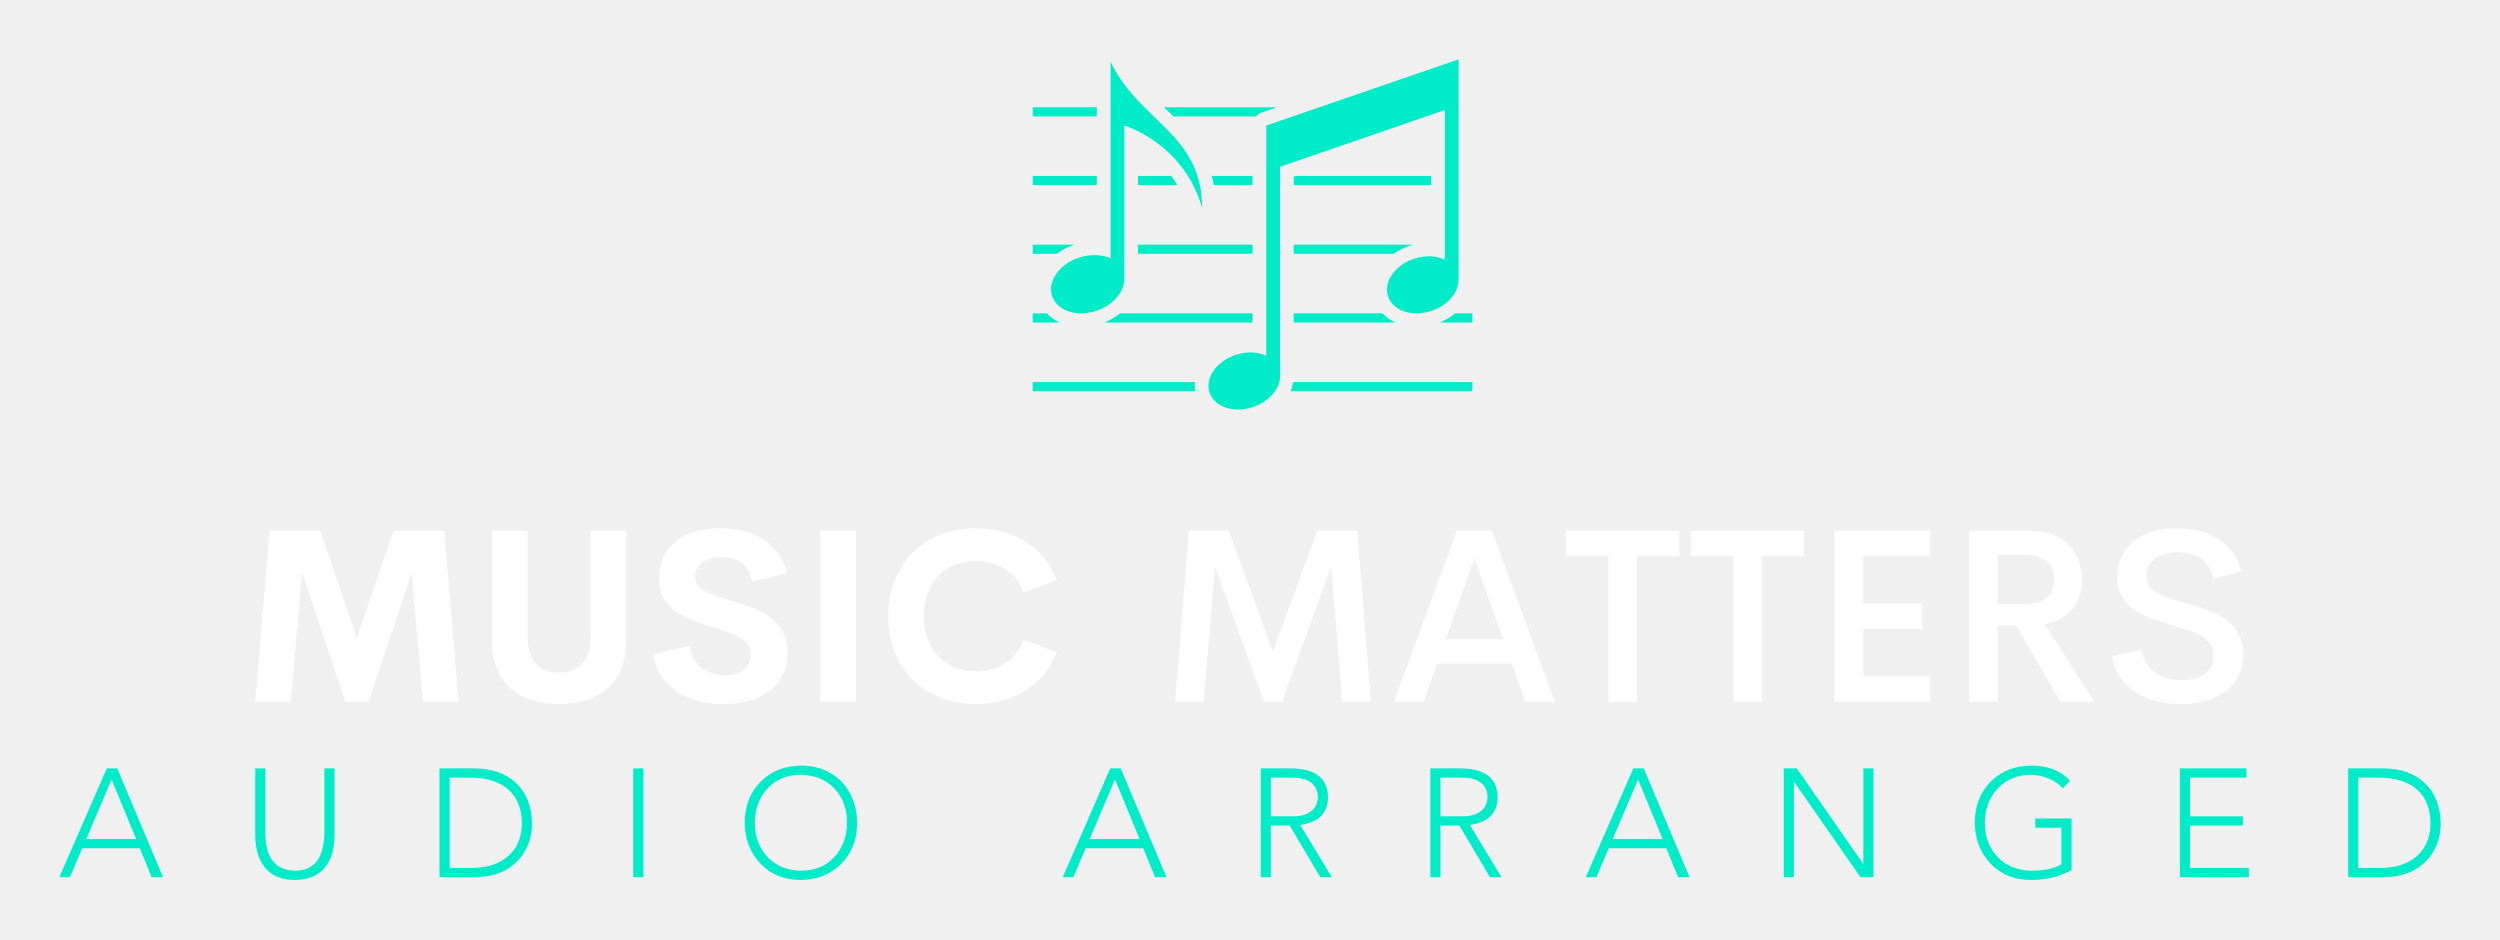
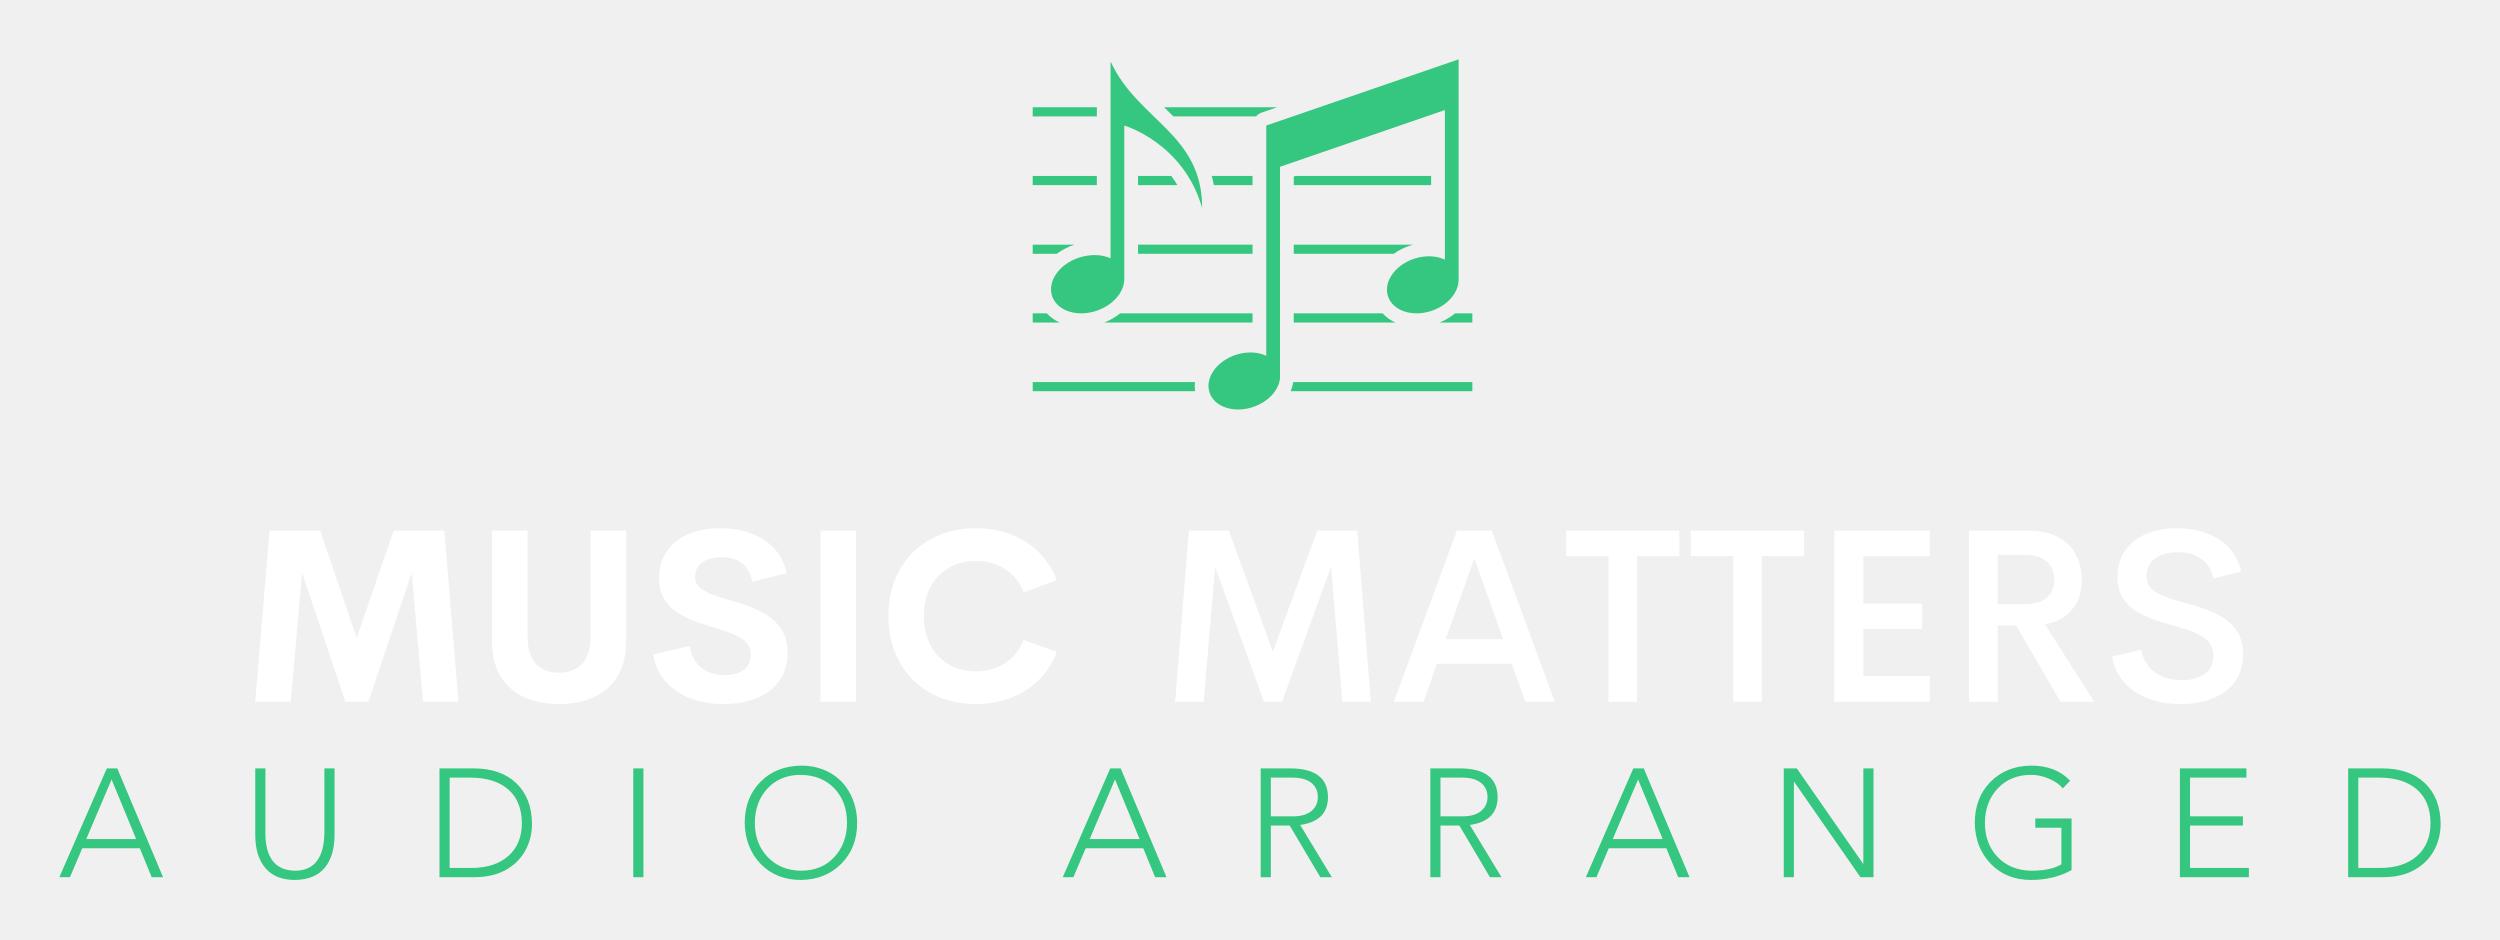
<svg xmlns="http://www.w3.org/2000/svg" version="1.1" width="3149.544" height="1183.335" viewBox="0 0 3149.544 1183.335">
  <g transform="scale(7.477192) translate(10, 10)">
    <defs id="SvgjsDefs5058" />
-     <g id="SvgjsG5059" featureKey="mugSzh-0" transform="matrix(0.7716076,0,0,0.7716076,162.4568,-6.588757)" fill="#00ebc7">
+     <g id="SvgjsG5059" featureKey="mugSzh-0" transform="matrix(0.7716076,0,0,0.7716076,162.4568,-6.588757)" fill="#35c680">
      <path d="M95,8.539L53,22.986v50.284c-1.832-0.864-4.27-1.001-6.694-0.193c-4.192,1.397-6.74,5.078-5.692,8.222  c1.048,3.144,5.295,4.559,9.487,3.162c3.742-1.247,6.166-4.314,5.899-7.195V32l36-12.397v32.681  c-1.835-0.876-4.286-1.019-6.722-0.207c-4.192,1.397-6.74,5.078-5.692,8.222c1.048,3.144,5.295,4.559,9.487,3.162  c3.525-1.175,5.878-3.965,5.918-6.692H95V8.539z" />
      <g>
        <path d="M19,9v43c-1.869-0.892-4.481-0.971-6.963-0.143c-4.269,1.423-6.865,5.172-5.798,8.374c1.067,3.202,5.393,4.644,9.663,3.221   c3.59-1.197,6.047-4.038,6.087-6.816H22V23c0,0,12.926,3.741,17,18C39,24.704,25,22,19,9z" />
        <g>
          <path d="M37.423,79H2v2h35.476C37.371,80.333,37.355,79.664,37.423,79z" />
          <path d="M98,81v-2H58.9c-0.115,0.68-0.31,1.351-0.591,2H98z" />
          <path d="M5.078,64H2v2h5.87C6.789,65.499,5.842,64.824,5.078,64z" />
          <path d="M98,66v-2h-3.769c-0.978,0.804-2.112,1.487-3.377,2H98z" />
          <path d="M78.401,64H59v2h22.155C80.082,65.501,79.157,64.82,78.401,64z" />
          <path d="M21.09,64c-0.996,0.803-2.149,1.486-3.433,2H50v-2H21.09z" />
          <rect x="25" y="49" width="25" height="2" />
          <path d="M11.125,49H2v2h5.25c1.106-0.825,2.395-1.508,3.839-1.99C11.101,49.006,11.113,49.004,11.125,49z" />
          <path d="M59,51h21.822c1.029-0.725,2.201-1.333,3.507-1.769c0.264-0.088,0.53-0.16,0.796-0.231H59V51z" />
          <path d="M32.25,34H25v2h8.595C33.168,35.288,32.718,34.622,32.25,34z" />
          <rect x="2" y="34" width="14" height="2" />
          <polygon points="59,36 89,36 89,34 59.406,34 59,34.14   " />
          <path d="M41.551,36H50v-2h-8.898C41.277,34.642,41.425,35.311,41.551,36z" />
          <path d="M32.734,21h18.028c0.335-0.378,0.762-0.678,1.263-0.851L55.366,19H30.686c0.004,0.004,0.008,0.007,0.011,0.011    C31.377,19.668,32.059,20.328,32.734,21z" />
          <rect x="2" y="19" width="14" height="2" />
        </g>
      </g>
    </g>
-     <g id="SvgjsG5060" featureKey="uwAHB0-0" transform="matrix(1.294292,0,0,1.294292,-0.1294303,111.9075)" fill="#00ebc7">
+     <g id="SvgjsG5060" featureKey="uwAHB0-0" transform="matrix(1.294292,0,0,1.294292,-0.1294303,111.9075)" fill="#35c680">
      <path d="M3.6 15.04 l6.5 0 l-3.2 -7.76 z M7.64 5.84 l5.96 14.16 l-1.48 0 l-1.54 -3.76 l-7.5 0 l-1.6 3.76 l-1.38 0 l6.18 -14.16 l1.36 0 z M26.924 5.84 l0 8.5 q0 2.3 0.95 3.54 t2.89 1.28 q3.8 0 3.84 -5.02 l0 -8.3 l1.32 0 l0 8.64 q0 2.78 -1.3 4.32 t-3.86 1.56 q-2.52 0 -3.83 -1.53 t-1.33 -4.25 l0 -8.74 l1.32 0 z M53.728 18.8 q3.04 0 4.8 -1.54 t1.78 -4.24 q0 -2.88 -1.75 -4.42 t-4.89 -1.56 l-2.76 0 l0 11.76 l2.82 0 z M54.008 5.84 q3.56 0 5.57 1.92 t2.05 5.26 q0 1.96 -0.89 3.55 t-2.56 2.51 t-4.09 0.92 l-4.5 0 l0 -14.16 l4.42 0 z M76.132 5.84 l0 14.16 l-1.32 0 l0 -14.16 l1.32 0 z M90.636 12.92 q0 2.7 1.66 4.45 t4.34 1.79 q2.7 0 4.34 -1.77 t1.66 -4.47 q0 -2.74 -1.64 -4.47 t-4.38 -1.77 q-2.68 0 -4.32 1.76 t-1.66 4.48 z M96.636 5.48 q2.16 0 3.82 0.95 t2.57 2.66 t0.93 3.83 q0 3.26 -2.06 5.33 t-5.26 2.11 q-3.22 0 -5.24 -2.09 t-2.08 -5.35 q0.02 -3.26 2.04 -5.32 t5.28 -2.12 z M134.224 15.04 l6.5 0 l-3.2 -7.76 z M138.264 5.84 l5.96 14.16 l-1.48 0 l-1.54 -3.76 l-7.5 0 l-1.6 3.76 l-1.38 0 l6.18 -14.16 l1.36 0 z M160.708 12.08 q1.54 0 2.38 -0.69 t0.84 -1.83 t-0.82 -1.82 t-2.44 -0.7 l-2.86 0 l0 5.04 l2.9 0 z M160.308 5.84 q4.9 0 4.94 3.72 q0 3.14 -3.62 3.64 l4.12 6.8 l-1.5 0 l-3.98 -6.72 l-2.46 0 l0 6.72 l-1.32 0 l0 -14.16 l3.82 0 z M182.792 12.08 q1.54 0 2.38 -0.69 t0.84 -1.83 t-0.82 -1.82 t-2.44 -0.7 l-2.86 0 l0 5.04 l2.9 0 z M182.392 5.84 q4.9 0 4.94 3.72 q0 3.14 -3.62 3.64 l4.12 6.8 l-1.5 0 l-3.98 -6.72 l-2.46 0 l0 6.72 l-1.32 0 l0 -14.16 l3.82 0 z M202.316 15.04 l6.5 0 l-3.2 -7.76 z M206.356 5.84 l5.96 14.16 l-1.48 0 l-1.54 -3.76 l-7.5 0 l-1.6 3.76 l-1.38 0 l6.18 -14.16 l1.36 0 z M226.28 5.84 l8.62 12.4 l0.04 0 l0 -12.4 l1.32 0 l0 14.16 l-1.7 0 l-8.62 -12.4 l-0.04 0 l0 12.4 l-1.32 0 l0 -14.16 l1.7 0 z M256.764 5.48 q3.2 -0.02 5.1 1.96 l-0.96 1 q-0.6 -0.74 -1.77 -1.25 t-2.37 -0.51 q-2.66 0 -4.32 1.76 t-1.68 4.48 q0 2.7 1.64 4.44 t4.38 1.8 q2.6 0 3.94 -0.84 l0 -4.76 l-3.4 0 l0 -1.2 l4.72 0 l0 6.72 q-2.3 1.28 -5.28 1.28 q-3.2 0 -5.23 -2.09 t-2.09 -5.35 q0.02 -3.28 2.06 -5.34 t5.26 -2.1 z M284.808 5.84 l0 1.2 l-7.34 0 l0 5.04 l6.88 0 l0 1.2 l-6.88 0 l0 5.52 l7.66 0 l0 1.2 l-8.98 0 l0 -14.16 l8.66 0 z M302.192 18.8 q3.04 0 4.8 -1.54 t1.78 -4.24 q0 -2.88 -1.75 -4.42 t-4.89 -1.56 l-2.76 0 l0 11.76 l2.82 0 z M302.472 5.84 q3.56 0 5.57 1.92 t2.05 5.26 q0 1.96 -0.89 3.55 t-2.56 2.51 t-4.09 0.92 l-4.5 0 l0 -14.16 l4.42 0 z" />
    </g>
    <g id="SvgjsG5061" featureKey="nameLeftFeature-0" transform="matrix(2.04314,0,0,2.04314,30.46595,67.3679)" fill="#ffffff">
      <path d="M17.998 20 l-2.92 0 l-0.928 -10.635 l-3.574 10.635 l-1.895 0 l-3.574 -10.635 l-0.938 10.635 l-2.93 0 l1.182 -14.111 l4.18 0 l3.008 8.857 l3.047 -8.857 l4.18 0 z M26.289 20.195 c-3.096 0 -5.518 -1.582 -5.518 -5.137 l0 -9.17 l2.93 0 l0 8.77 c0 2.148 1.143 2.949 2.588 2.949 c1.455 0 2.607 -0.811 2.607 -2.949 l0 -8.77 l2.93 0 l0 9.17 c0 3.555 -2.432 5.137 -5.537 5.137 z M39.873 20.195 c-3.027 0 -5.391 -1.455 -5.82 -4.102 l3.027 -0.693 c0.195 1.582 1.357 2.402 2.91 2.402 c1.191 0 2.139 -0.527 2.129 -1.719 c-0.01 -1.328 -1.572 -1.748 -3.291 -2.275 c-2.07 -0.645 -4.287 -1.406 -4.287 -4.004 c0 -2.627 2.148 -4.111 4.981 -4.111 c2.481 0 4.981 1.006 5.547 3.711 l-2.832 0.703 c-0.264 -1.406 -1.211 -2.022 -2.539 -2.022 c-1.182 0 -2.188 0.488 -2.188 1.65 c0 1.084 1.387 1.445 2.988 1.924 c2.129 0.645 4.648 1.465 4.648 4.277 c0 2.998 -2.51 4.258 -5.273 4.258 z M47.852 20 l0 -14.111 l2.93 0 l0 14.111 l-2.93 0 z M60.674 20.195 c-4.15 0 -7.217 -2.822 -7.217 -7.256 s3.066 -7.246 7.217 -7.246 c3.144 0 5.664 1.611 6.67 4.287 l-2.734 0.996 c-0.625 -1.641 -2.119 -2.588 -3.936 -2.588 c-2.432 0 -4.297 1.699 -4.297 4.551 s1.865 4.561 4.297 4.561 c1.816 0 3.311 -0.957 3.936 -2.598 l2.734 0.996 c-1.006 2.676 -3.525 4.297 -6.67 4.297 z" />
    </g>
    <g id="SvgjsG5062" featureKey="nameRightFeature-0" transform="matrix(2.071048,0,0,2.071048,174.266,66.82449)" fill="#ffffff">
      <path d="M22.549 20 l-2.314 0 l-0.918 -10.996 l-3.994 10.996 l-1.465 0 l-3.975 -10.977 l-0.928 10.977 l-2.324 0 l1.113 -13.926 l3.252 0 l3.584 9.844 l3.613 -9.844 l3.252 0 z M35.117 20 l-1.103 -3.096 l-6.084 0 l-1.094 3.096 l-2.412 0 l5.127 -13.926 l2.842 0 l5.127 13.926 l-2.402 0 z M28.643 14.902 l4.668 0 l-2.334 -6.582 z M47.646 6.074 l0 2.08 l-3.438 0 l0 11.846 l-2.324 0 l0 -11.846 l-3.447 0 l0 -2.08 l9.209 0 z M57.793 6.074 l0 2.08 l-3.438 0 l0 11.846 l-2.324 0 l0 -11.846 l-3.447 0 l0 -2.08 l9.209 0 z M68.027 8.154 l-5.41 0 l0 3.857 l4.785 0 l0 2.061 l-4.785 0 l0 3.838 l5.41 0 l0 2.09 l-7.773 0 l0 -13.926 l7.773 0 l0 2.08 z M78.662 20 l-3.613 -6.211 l-1.504 0 l0 6.211 l-2.334 0 l0 -13.926 l4.834 0 c3.018 0 4.346 1.807 4.346 4.043 c0 1.943 -1.152 3.252 -2.998 3.584 l4.014 6.299 l-2.744 0 z M73.545 8.047 l0 4.014 l2.158 0 c1.709 0 2.441 -0.801 2.441 -1.992 c0 -1.182 -0.732 -2.022 -2.441 -2.022 l-2.158 0 z M88.447 20.186 c-2.949 0 -5.156 -1.406 -5.606 -3.867 l2.402 -0.557 c0.254 1.602 1.572 2.481 3.291 2.481 c1.357 0 2.588 -0.576 2.568 -2.041 c-0.02 -1.523 -1.709 -1.963 -3.535 -2.481 c-2.109 -0.615 -4.277 -1.318 -4.277 -3.877 c0 -2.598 2.129 -3.965 4.775 -3.965 c2.441 0 4.756 1.025 5.293 3.525 l-2.256 0.566 c-0.312 -1.484 -1.465 -2.139 -2.92 -2.139 c-1.299 0 -2.529 0.557 -2.529 1.973 c0 1.289 1.475 1.69 3.164 2.158 c2.178 0.605 4.697 1.348 4.697 4.141 c0 2.881 -2.412 4.082 -5.068 4.082 z" />
    </g>
  </g>
</svg>
